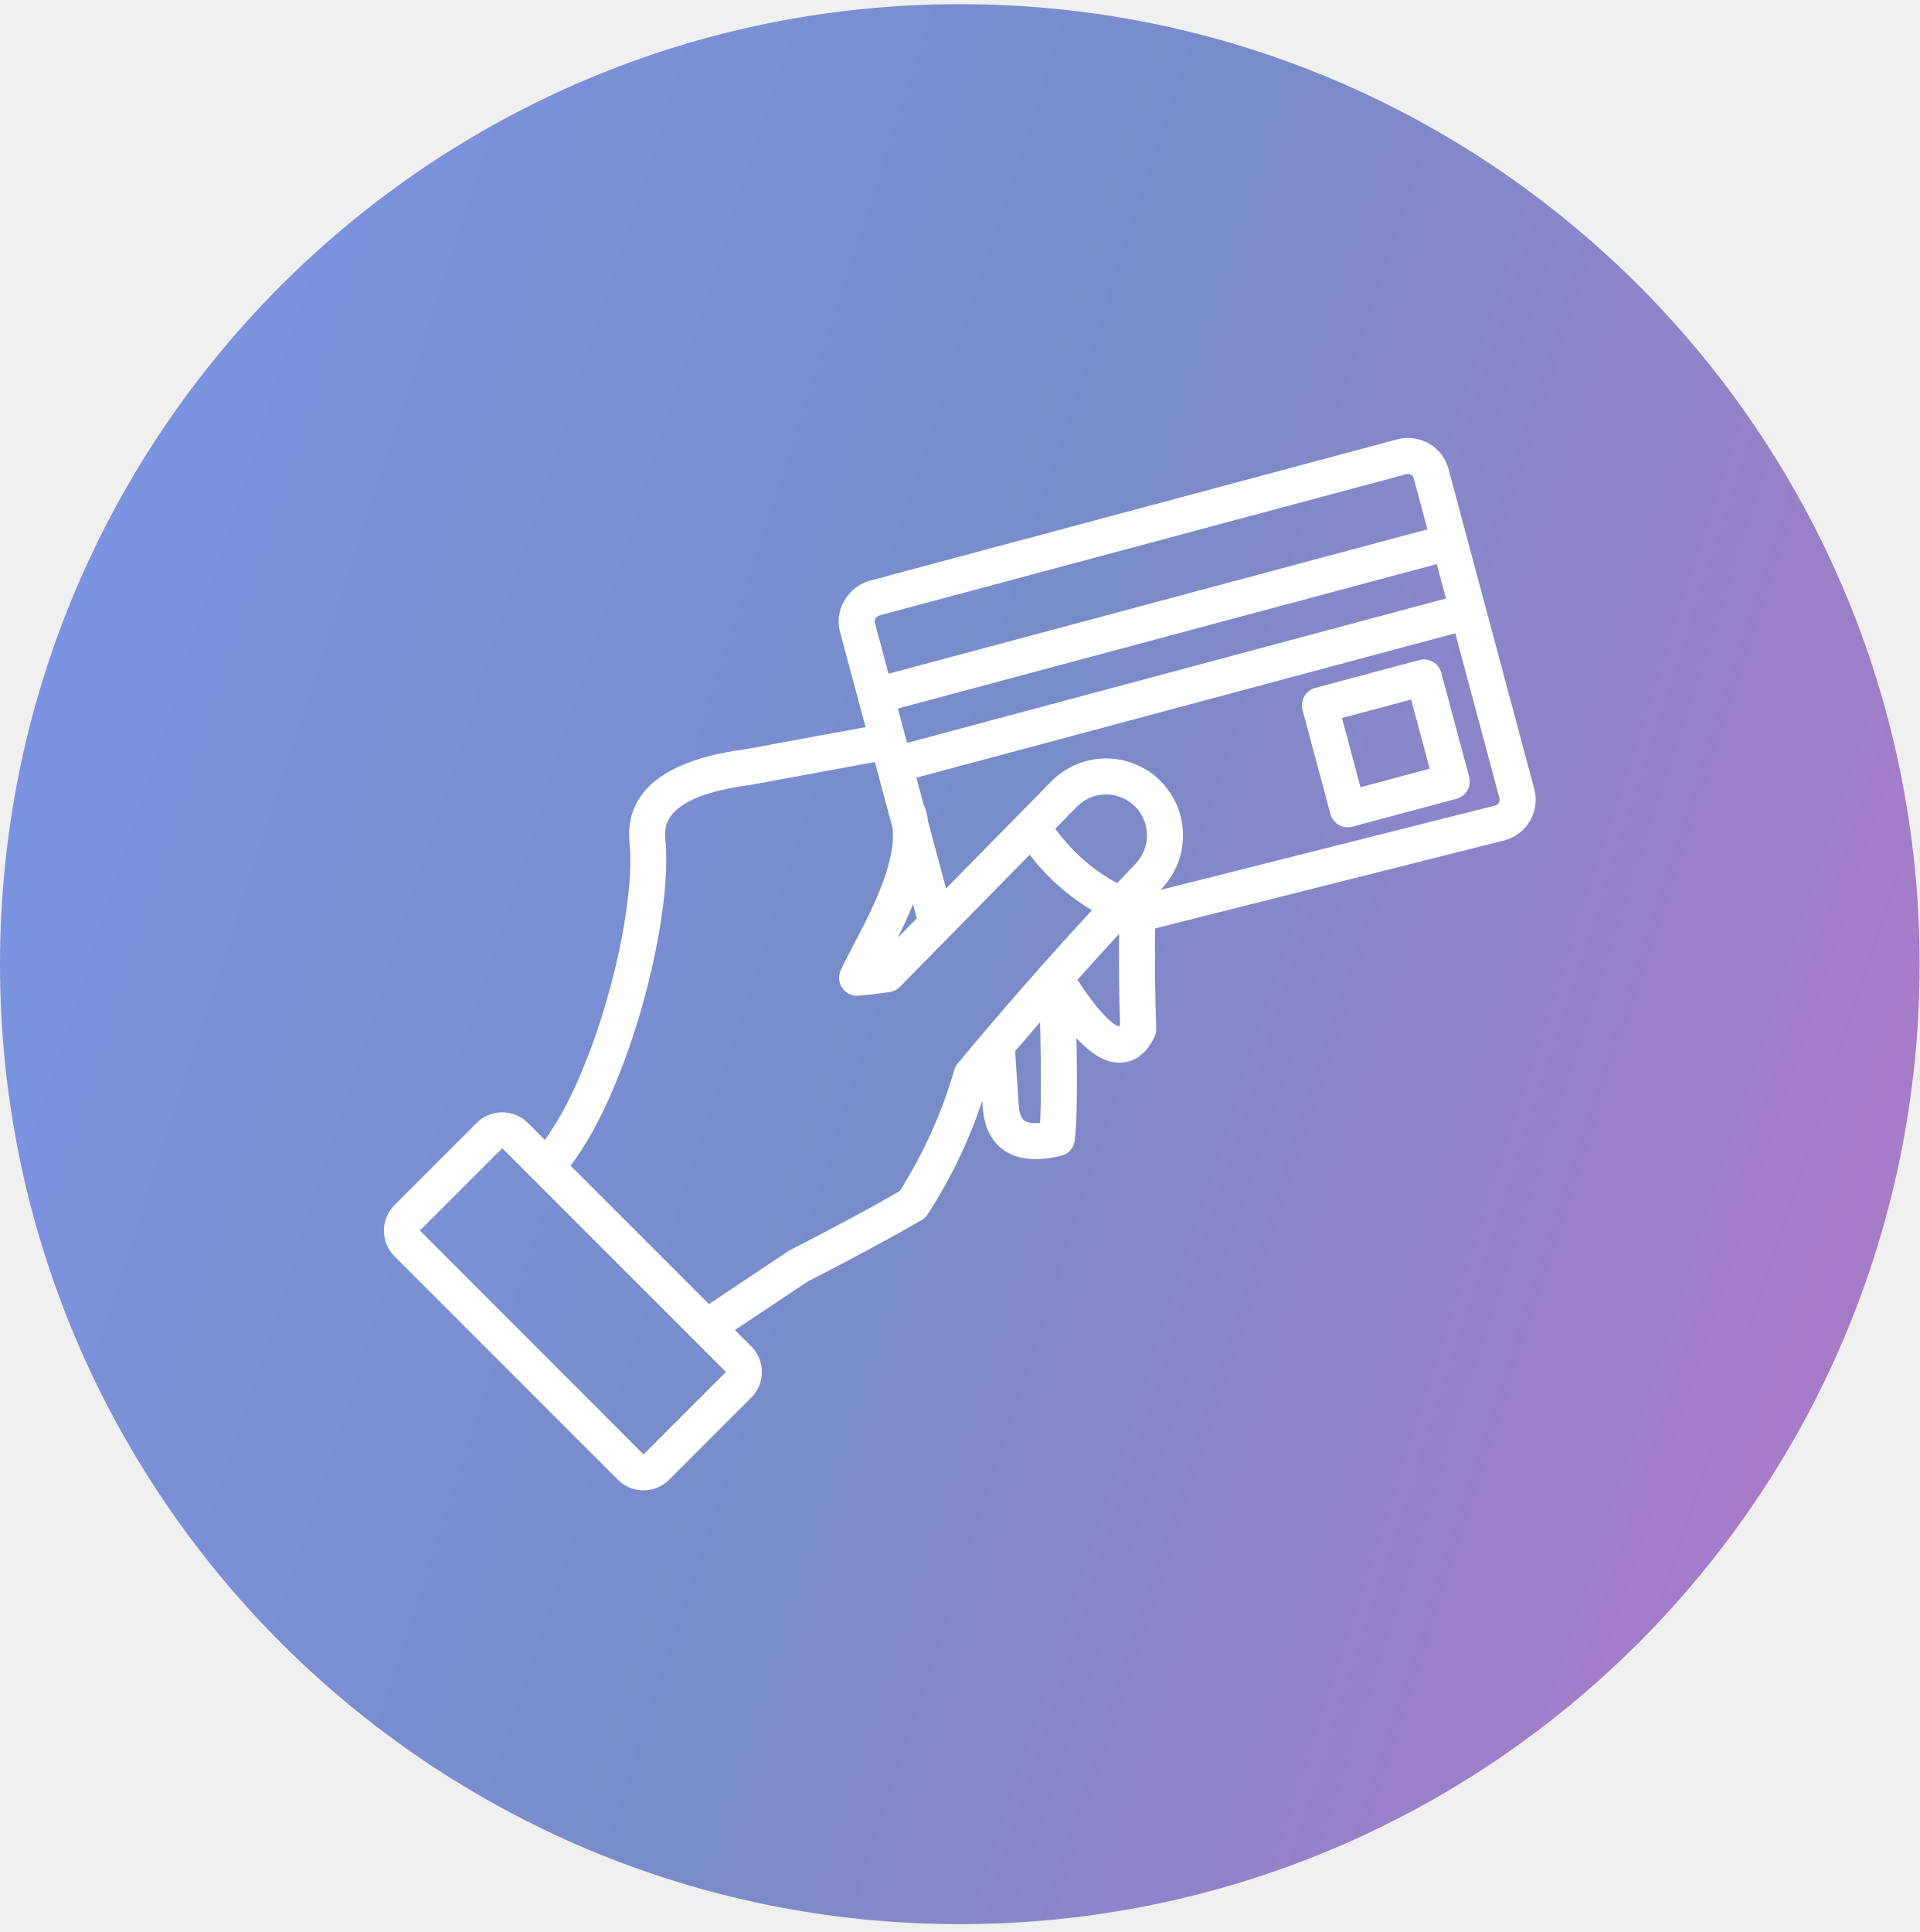
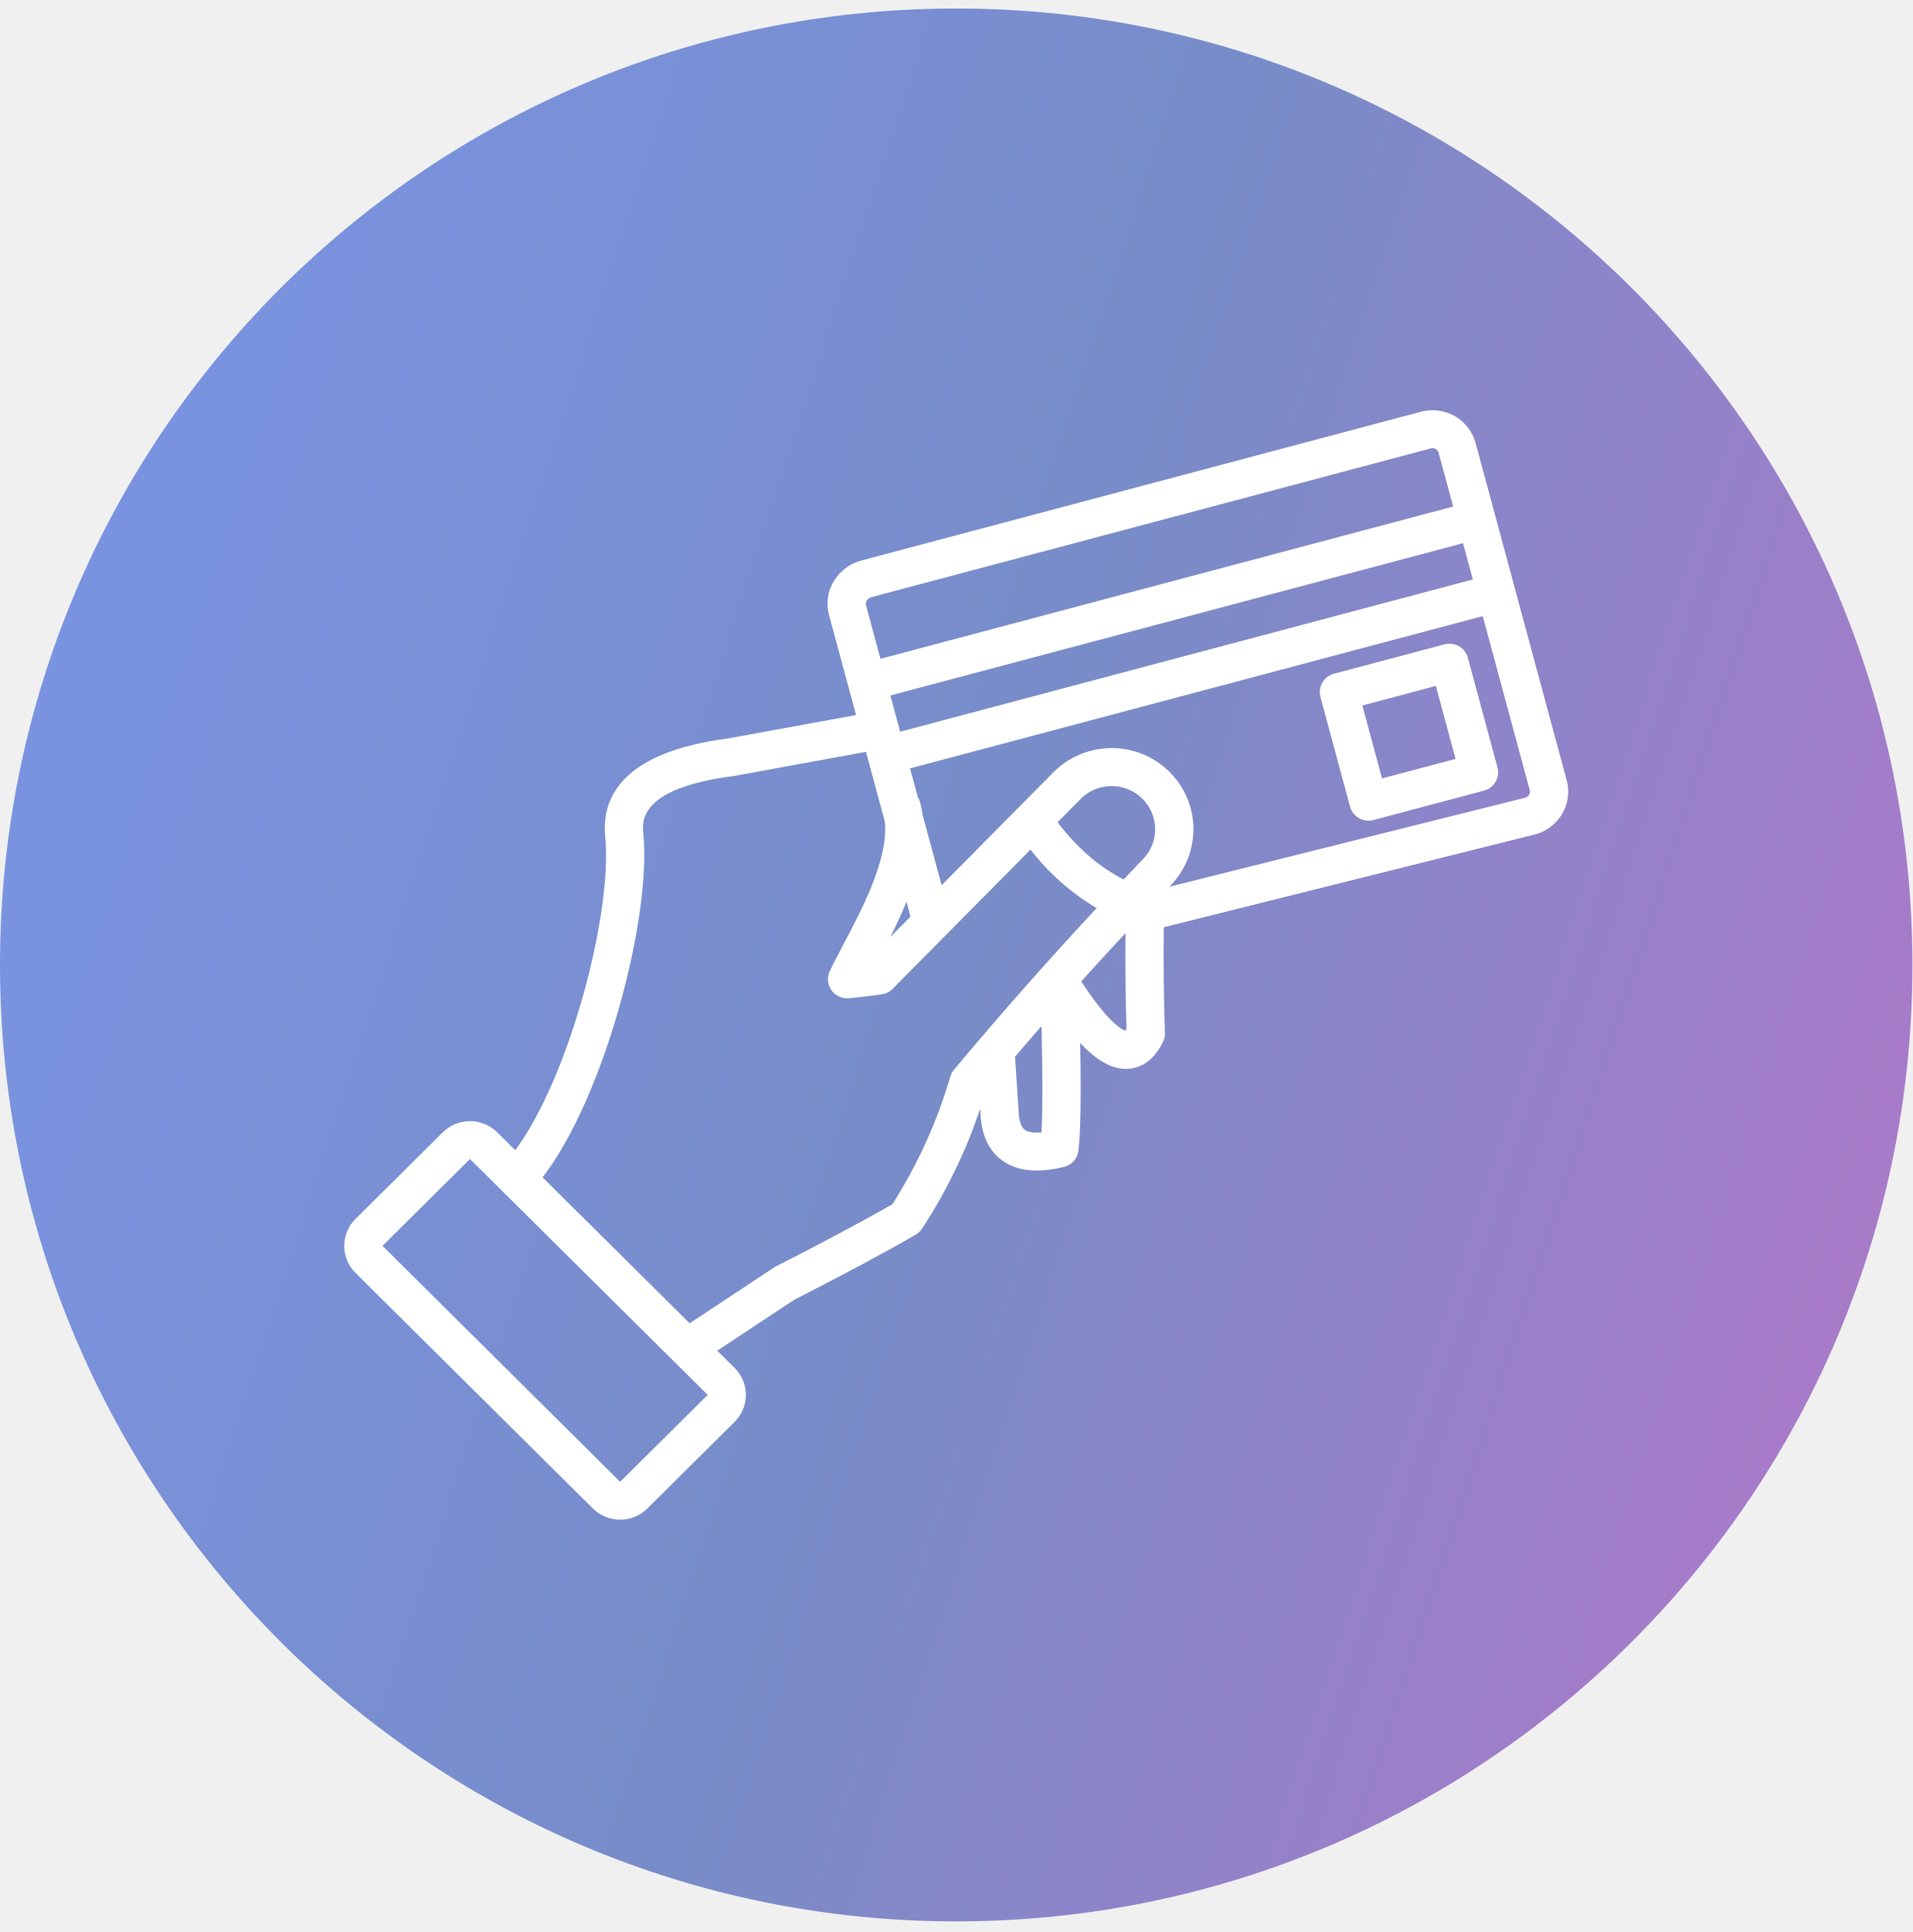
- <svg xmlns="http://www.w3.org/2000/svg" width="160" height="161" viewBox="0 0 160 161" fill="none">
-   <circle opacity="0.5" cx="80" cy="80.346" r="80" fill="url(#paint0_linear_209_5)" />
-   <path d="M120.131 56.065C120.08 55.875 119.992 55.697 119.872 55.54C119.752 55.384 119.603 55.253 119.432 55.154C119.261 55.056 119.073 54.992 118.878 54.966C118.682 54.941 118.484 54.954 118.294 55.005L109.629 57.326C109.438 57.377 109.26 57.465 109.104 57.585C108.947 57.705 108.816 57.855 108.718 58.025C108.619 58.196 108.555 58.384 108.53 58.58C108.504 58.775 108.517 58.974 108.568 59.164L110.89 67.829C110.941 68.019 111.029 68.198 111.149 68.354C111.269 68.51 111.418 68.641 111.589 68.74C111.759 68.838 111.948 68.902 112.143 68.928C112.338 68.954 112.537 68.941 112.727 68.889L121.392 66.568C121.582 66.517 121.761 66.429 121.917 66.309C122.074 66.189 122.205 66.04 122.303 65.869C122.402 65.698 122.466 65.51 122.491 65.314C122.517 65.119 122.504 64.921 122.453 64.73L120.131 56.065ZM113.4 65.603L111.855 59.836L117.621 58.291L119.167 64.058L113.4 65.603ZM51.508 123.314C52.074 123.879 52.84 124.196 53.639 124.196C54.438 124.196 55.205 123.879 55.77 123.314L62.622 116.463C63.186 115.898 63.503 115.131 63.503 114.332C63.503 113.533 63.186 112.767 62.622 112.201L61.257 110.836L67.282 106.819C71.113 104.854 74.319 103.123 76.813 101.673C77.013 101.557 77.184 101.395 77.311 101.202C79.233 98.249 80.767 95.062 81.876 91.718L81.904 92.137C81.988 93.793 82.556 95.022 83.591 95.79C84.315 96.327 85.225 96.597 86.314 96.597C87.037 96.587 87.757 96.49 88.458 96.307C88.754 96.233 89.021 96.07 89.222 95.841C89.424 95.611 89.551 95.325 89.585 95.022C89.758 93.518 89.803 90.716 89.723 86.513C91.017 87.905 92.178 88.559 93.306 88.559C93.364 88.559 93.423 88.557 93.481 88.553C94.292 88.505 95.425 88.094 96.225 86.413C96.329 86.196 96.378 85.958 96.37 85.718C96.276 82.949 96.246 80.151 96.281 77.368L125.389 70.031L125.411 70.025C126.305 69.784 127.068 69.199 127.531 68.397C127.994 67.594 128.12 66.641 127.882 65.746L123.808 50.547L122.264 44.785V44.783V44.782L120.737 39.084C120.496 38.19 119.91 37.428 119.108 36.965C118.306 36.502 117.353 36.376 116.458 36.614L72.556 48.377C71.666 48.615 70.903 49.187 70.423 49.974C70.175 50.37 70.012 50.813 69.942 51.275C69.873 51.738 69.899 52.209 70.019 52.661L72.145 60.592L62.087 62.446C53.616 63.555 52.181 67.272 52.471 70.198C53.063 76.181 49.68 89.19 45.414 94.992L43.995 93.573C43.429 93.009 42.663 92.692 41.864 92.692C41.065 92.692 40.298 93.009 39.732 93.573L32.881 100.426C32.317 100.991 32 101.758 32 102.557C32 103.356 32.317 104.122 32.881 104.688L51.508 123.314ZM86.691 93.58C86.089 93.636 85.632 93.569 85.378 93.382C85.027 93.121 84.924 92.473 84.899 91.975C84.899 91.967 84.899 91.96 84.898 91.952L84.613 87.598C85.301 86.789 85.994 85.983 86.692 85.179C86.785 89.024 86.784 91.836 86.691 93.58ZM93.255 85.543C93.003 85.46 91.932 84.93 89.805 81.647C90.953 80.363 92.111 79.089 93.278 77.825C93.254 80.355 93.278 82.893 93.358 85.409C93.327 85.457 93.293 85.502 93.255 85.543ZM89.83 67.154C90.47 66.54 91.325 66.199 92.213 66.204C93.101 66.21 93.952 66.561 94.585 67.184C95.218 67.806 95.584 68.651 95.604 69.539C95.624 70.427 95.297 71.287 94.694 71.938C94.17 72.486 93.648 73.037 93.128 73.591C91.193 72.589 89.454 71.069 87.953 69.065L89.83 67.154ZM124.933 66.896C124.869 67.007 124.764 67.09 124.641 67.125L96.719 74.163C96.768 74.111 96.816 74.059 96.865 74.008C98.013 72.787 98.637 71.166 98.604 69.49C98.572 67.815 97.885 66.219 96.69 65.044C95.496 63.87 93.889 63.209 92.213 63.203C90.538 63.198 88.927 63.849 87.725 65.016C87.722 65.019 87.719 65.023 87.716 65.026C87.713 65.029 87.709 65.032 87.706 65.035L78.855 74.044L77.358 68.457C77.316 68.134 77.254 67.815 77.17 67.501C77.132 67.357 77.072 67.219 76.993 67.093L76.38 64.807L121.299 52.771L124.984 66.522C125 66.585 125.004 66.65 124.995 66.714C124.987 66.778 124.965 66.84 124.933 66.896ZM120.522 49.874L75.604 61.91L74.836 59.044L119.754 47.008L120.522 49.874ZM76.1 75.352L76.381 76.404C76.392 76.445 76.406 76.484 76.419 76.523L74.83 78.141C75.268 77.263 75.708 76.323 76.1 75.352ZM72.981 51.543C73.06 51.413 73.186 51.317 73.333 51.275L117.235 39.512C117.361 39.48 117.495 39.498 117.608 39.563C117.721 39.629 117.804 39.735 117.839 39.861L118.978 44.11L74.059 56.146L72.918 51.885C72.905 51.827 72.904 51.766 72.915 51.708C72.926 51.649 72.948 51.593 72.981 51.543ZM55.456 69.903C55.37 69.031 55.107 66.377 62.513 65.417C62.539 65.413 62.566 65.409 62.592 65.404L72.923 63.5L74.403 69.022C74.699 71.976 72.589 75.992 71.153 78.724C70.721 79.547 70.347 80.258 70.073 80.864C69.971 81.093 69.926 81.343 69.945 81.593C69.964 81.843 70.045 82.084 70.181 82.295C70.317 82.505 70.504 82.678 70.724 82.798C70.944 82.918 71.19 82.981 71.441 82.981C71.485 82.981 71.529 82.979 71.572 82.975C72.43 82.9 73.3 82.797 74.156 82.672C74.48 82.624 74.779 82.472 75.008 82.239L85.827 71.226C87.247 73.083 89.008 74.653 91.014 75.853C87.172 80.012 83.421 84.294 79.823 88.632C79.693 88.788 79.597 88.969 79.539 89.163C78.51 92.725 76.98 96.124 74.996 99.258C72.575 100.654 69.495 102.312 65.835 104.189C65.784 104.215 65.735 104.244 65.687 104.275L59.094 108.673L47.554 97.134C52.385 90.856 56.123 76.634 55.456 69.903ZM35.003 102.547L41.854 95.696H41.873L60.5 114.322V114.341L53.649 121.192H53.63L35.002 102.548L35.003 102.547Z" fill="white" />
+ <svg xmlns="http://www.w3.org/2000/svg" width="100" height="101" viewBox="0 0 100 101" fill="none">
+   <circle opacity="0.5" cx="50" cy="50.445" r="50" fill="url(#paint0_linear_504_3)" />
+   <path d="M76.754 34.387C76.72 34.261 76.662 34.144 76.582 34.04C76.502 33.937 76.402 33.85 76.288 33.785C76.174 33.72 76.049 33.678 75.919 33.66C75.788 33.644 75.656 33.652 75.529 33.686L69.753 35.221C69.626 35.255 69.507 35.313 69.403 35.392C69.298 35.472 69.211 35.571 69.145 35.684C69.08 35.797 69.037 35.921 69.02 36.05C69.003 36.179 69.011 36.311 69.046 36.437L70.593 42.167C70.627 42.293 70.686 42.411 70.766 42.514C70.846 42.618 70.946 42.704 71.059 42.77C71.173 42.835 71.299 42.877 71.429 42.894C71.559 42.911 71.691 42.902 71.818 42.869L77.595 41.333C77.722 41.299 77.841 41.241 77.945 41.162C78.049 41.083 78.137 40.984 78.202 40.871C78.268 40.758 78.311 40.633 78.328 40.504C78.345 40.375 78.336 40.244 78.302 40.118L76.754 34.387ZM72.267 40.695L71.237 36.881L75.081 35.859L76.111 39.673L72.267 40.695ZM31.005 78.862C31.382 79.236 31.893 79.445 32.426 79.445C32.959 79.445 33.47 79.236 33.847 78.862L38.414 74.331C38.791 73.957 39.002 73.45 39.002 72.922C39.002 72.394 38.791 71.887 38.414 71.513L37.505 70.61L41.522 67.953C44.075 66.653 46.213 65.508 47.875 64.55C48.009 64.473 48.123 64.366 48.208 64.238C49.489 62.285 50.511 60.178 51.251 57.966L51.269 58.243C51.326 59.339 51.704 60.151 52.394 60.659C52.877 61.014 53.484 61.193 54.209 61.193C54.692 61.186 55.172 61.122 55.639 61.001C55.836 60.952 56.014 60.844 56.148 60.693C56.283 60.541 56.367 60.352 56.39 60.151C56.505 59.157 56.536 57.304 56.482 54.523C57.345 55.444 58.118 55.877 58.87 55.877C58.91 55.877 58.949 55.876 58.988 55.873C59.528 55.841 60.284 55.569 60.817 54.458C60.886 54.314 60.919 54.157 60.913 53.998C60.851 52.167 60.831 50.317 60.854 48.475L80.26 43.623L80.274 43.62C80.871 43.46 81.379 43.073 81.688 42.543C81.996 42.012 82.08 41.382 81.921 40.79L79.206 30.738L78.177 26.927V26.926V26.925L77.158 23.157C76.998 22.566 76.607 22.061 76.072 21.755C75.538 21.449 74.902 21.366 74.306 21.523L45.038 29.303C44.444 29.46 43.935 29.838 43.616 30.359C43.45 30.621 43.341 30.914 43.295 31.22C43.248 31.525 43.266 31.837 43.346 32.136L44.763 37.381L38.058 38.607C32.411 39.341 31.454 41.799 31.647 43.734C32.042 47.691 29.786 56.294 26.942 60.131L25.997 59.193C25.619 58.82 25.108 58.61 24.576 58.61C24.043 58.61 23.532 58.82 23.155 59.193L18.587 63.725C18.211 64.099 18 64.606 18 65.134C18 65.663 18.211 66.17 18.587 66.544L31.005 78.862ZM54.461 59.198C54.06 59.235 53.755 59.191 53.586 59.066C53.351 58.894 53.282 58.466 53.266 58.136C53.266 58.131 53.266 58.126 53.265 58.121L53.076 55.241C53.534 54.706 53.996 54.173 54.462 53.642C54.523 56.185 54.523 58.044 54.461 59.198ZM58.837 53.883C58.669 53.828 57.955 53.477 56.537 51.305C57.302 50.456 58.074 49.614 58.852 48.778C58.836 50.451 58.852 52.129 58.905 53.794C58.885 53.825 58.862 53.855 58.837 53.883ZM56.553 41.721C56.98 41.315 57.55 41.089 58.142 41.093C58.734 41.096 59.301 41.329 59.724 41.74C60.145 42.152 60.389 42.711 60.403 43.298C60.416 43.885 60.198 44.454 59.796 44.885C59.447 45.247 59.099 45.611 58.752 45.978C57.462 45.315 56.303 44.31 55.302 42.985L56.553 41.721ZM79.955 41.55C79.913 41.624 79.843 41.678 79.761 41.702L61.146 46.356C61.178 46.322 61.211 46.288 61.244 46.254C62.009 45.446 62.425 44.374 62.403 43.266C62.381 42.158 61.923 41.103 61.127 40.326C60.331 39.549 59.259 39.112 58.142 39.108C57.025 39.105 55.951 39.535 55.15 40.307C55.148 40.309 55.146 40.311 55.144 40.313C55.142 40.316 55.139 40.318 55.137 40.32L49.237 46.278L48.239 42.583C48.211 42.369 48.169 42.158 48.114 41.95C48.088 41.855 48.048 41.764 47.995 41.681L47.587 40.169L77.533 32.209L79.989 41.303C80 41.344 80.003 41.388 79.997 41.43C79.991 41.472 79.977 41.513 79.955 41.55ZM77.015 30.293L47.069 38.252L46.557 36.357L76.503 28.397L77.015 30.293ZM47.4 47.142L47.588 47.839C47.595 47.865 47.604 47.891 47.613 47.917L46.553 48.987C46.845 48.406 47.139 47.785 47.4 47.142ZM45.321 31.396C45.374 31.31 45.457 31.247 45.555 31.22L74.823 23.44C74.908 23.419 74.997 23.431 75.072 23.474C75.147 23.517 75.203 23.588 75.226 23.671L75.985 26.481L46.039 34.441L45.278 31.623C45.27 31.584 45.269 31.544 45.277 31.505C45.284 31.466 45.299 31.43 45.321 31.396ZM33.638 43.539C33.58 42.962 33.404 41.207 38.342 40.572C38.36 40.569 38.377 40.567 38.395 40.564L45.282 39.304L46.268 42.956C46.466 44.91 45.059 47.566 44.102 49.372C43.814 49.917 43.565 50.387 43.382 50.788C43.314 50.939 43.284 51.105 43.297 51.27C43.309 51.435 43.363 51.595 43.454 51.734C43.545 51.873 43.669 51.988 43.816 52.067C43.962 52.146 44.127 52.188 44.294 52.188C44.323 52.188 44.352 52.186 44.381 52.184C44.954 52.134 45.533 52.066 46.104 51.983C46.32 51.952 46.519 51.852 46.672 51.697L53.885 44.414C54.832 45.642 56.005 46.68 57.343 47.474C54.782 50.224 52.281 53.056 49.882 55.925C49.796 56.028 49.731 56.148 49.693 56.276C49.006 58.632 47.986 60.88 46.664 62.952C45.05 63.876 42.997 64.972 40.557 66.214C40.523 66.231 40.49 66.25 40.458 66.271L36.062 69.179L28.369 61.548C31.59 57.396 34.082 47.99 33.638 43.539ZM20.002 65.128L24.57 60.597H24.582L37 72.915V72.928L32.432 77.459H32.42L20.001 65.129L20.002 65.128Z" fill="white" />
  <defs>
-     <linearGradient id="paint0_linear_209_5" x1="-5.68082e-07" y1="25.373" x2="175.221" y2="82.161" gradientUnits="userSpaceOnUse">
+     <linearGradient id="paint0_linear_504_3" x1="-3.55051e-07" y1="16.088" x2="109.513" y2="51.58" gradientUnits="userSpaceOnUse">
      <stop stop-color="#0539D9" />
      <stop offset="0.519" stop-color="#0027A0" />
      <stop offset="1" stop-color="#6E00A2" />
    </linearGradient>
  </defs>
</svg>
